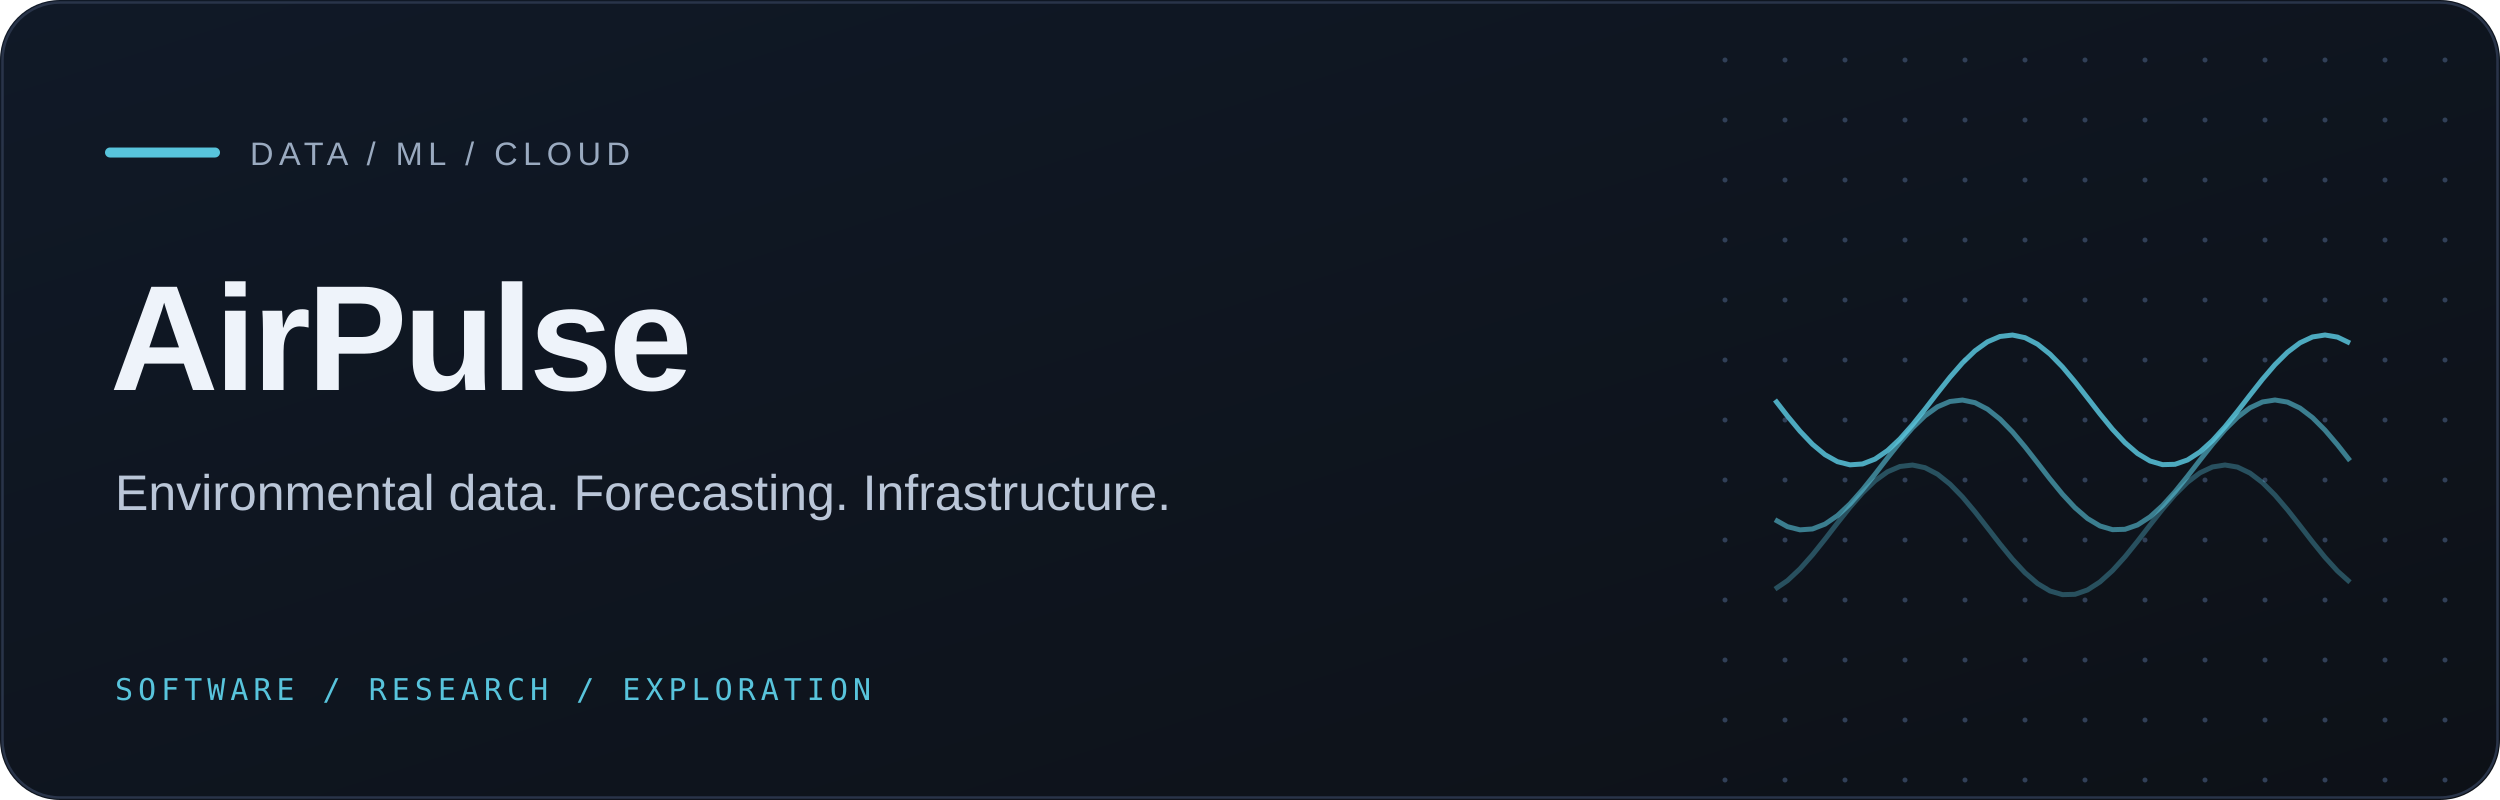
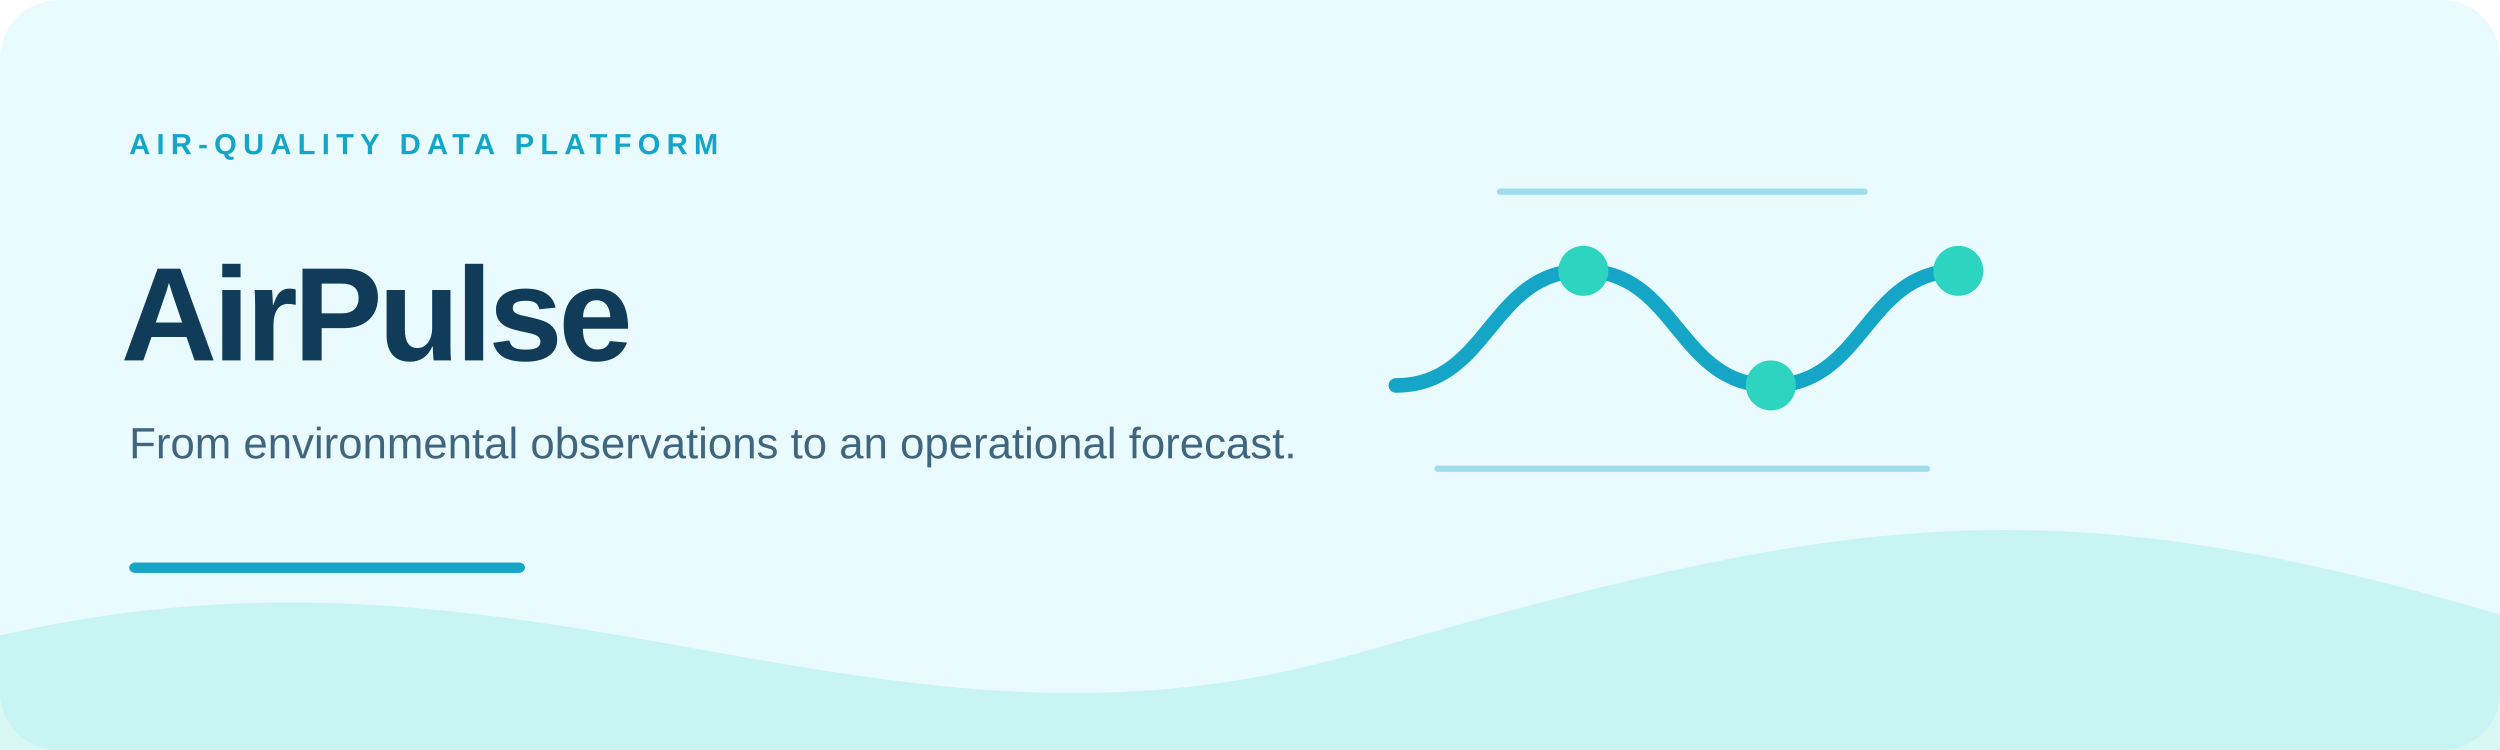
- <svg xmlns="http://www.w3.org/2000/svg" width="1000" height="320" viewBox="0 0 1000 320" role="img" aria-labelledby="title desc">
-   <defs>
-     <linearGradient id="surface" x2="1" y2="1">
-       <stop stop-color="#101927" />
-       <stop offset="1" stop-color="#0d1117" />
-     </linearGradient>
-     <linearGradient id="accent">
-       <stop stop-color="#58c4dc" />
-       <stop offset="1" stop-color="#a78bfa" />
-     </linearGradient>
-   </defs>
-   <rect width="1000" height="320" rx="24" fill="url(#surface)" />
-   <rect x="1" y="1" width="998" height="318" rx="23" fill="none" stroke="#293449" />
-   <circle cx="690" cy="24" r="1" fill="#314058" />
-   <circle cx="690" cy="48" r="1" fill="#314058" />
-   <circle cx="690" cy="72" r="1" fill="#314058" />
-   <circle cx="690" cy="96" r="1" fill="#314058" />
-   <circle cx="690" cy="120" r="1" fill="#314058" />
-   <circle cx="690" cy="144" r="1" fill="#314058" />
-   <circle cx="690" cy="168" r="1" fill="#314058" />
-   <circle cx="690" cy="192" r="1" fill="#314058" />
-   <circle cx="690" cy="216" r="1" fill="#314058" />
-   <circle cx="690" cy="240" r="1" fill="#314058" />
-   <circle cx="690" cy="264" r="1" fill="#314058" />
-   <circle cx="690" cy="288" r="1" fill="#314058" />
-   <circle cx="690" cy="312" r="1" fill="#314058" />
-   <circle cx="714" cy="24" r="1" fill="#314058" />
-   <circle cx="714" cy="48" r="1" fill="#314058" />
-   <circle cx="714" cy="72" r="1" fill="#314058" />
-   <circle cx="714" cy="96" r="1" fill="#314058" />
-   <circle cx="714" cy="120" r="1" fill="#314058" />
-   <circle cx="714" cy="144" r="1" fill="#314058" />
-   <circle cx="714" cy="168" r="1" fill="#314058" />
-   <circle cx="714" cy="192" r="1" fill="#314058" />
-   <circle cx="714" cy="216" r="1" fill="#314058" />
-   <circle cx="714" cy="240" r="1" fill="#314058" />
-   <circle cx="714" cy="264" r="1" fill="#314058" />
-   <circle cx="714" cy="288" r="1" fill="#314058" />
-   <circle cx="714" cy="312" r="1" fill="#314058" />
-   <circle cx="738" cy="24" r="1" fill="#314058" />
-   <circle cx="738" cy="48" r="1" fill="#314058" />
-   <circle cx="738" cy="72" r="1" fill="#314058" />
-   <circle cx="738" cy="96" r="1" fill="#314058" />
-   <circle cx="738" cy="120" r="1" fill="#314058" />
-   <circle cx="738" cy="144" r="1" fill="#314058" />
-   <circle cx="738" cy="168" r="1" fill="#314058" />
-   <circle cx="738" cy="192" r="1" fill="#314058" />
-   <circle cx="738" cy="216" r="1" fill="#314058" />
-   <circle cx="738" cy="240" r="1" fill="#314058" />
-   <circle cx="738" cy="264" r="1" fill="#314058" />
-   <circle cx="738" cy="288" r="1" fill="#314058" />
-   <circle cx="738" cy="312" r="1" fill="#314058" />
-   <circle cx="762" cy="24" r="1" fill="#314058" />
-   <circle cx="762" cy="48" r="1" fill="#314058" />
-   <circle cx="762" cy="72" r="1" fill="#314058" />
-   <circle cx="762" cy="96" r="1" fill="#314058" />
-   <circle cx="762" cy="120" r="1" fill="#314058" />
-   <circle cx="762" cy="144" r="1" fill="#314058" />
-   <circle cx="762" cy="168" r="1" fill="#314058" />
-   <circle cx="762" cy="192" r="1" fill="#314058" />
-   <circle cx="762" cy="216" r="1" fill="#314058" />
-   <circle cx="762" cy="240" r="1" fill="#314058" />
-   <circle cx="762" cy="264" r="1" fill="#314058" />
-   <circle cx="762" cy="288" r="1" fill="#314058" />
-   <circle cx="762" cy="312" r="1" fill="#314058" />
-   <circle cx="786" cy="24" r="1" fill="#314058" />
-   <circle cx="786" cy="48" r="1" fill="#314058" />
-   <circle cx="786" cy="72" r="1" fill="#314058" />
-   <circle cx="786" cy="96" r="1" fill="#314058" />
-   <circle cx="786" cy="120" r="1" fill="#314058" />
-   <circle cx="786" cy="144" r="1" fill="#314058" />
-   <circle cx="786" cy="168" r="1" fill="#314058" />
-   <circle cx="786" cy="192" r="1" fill="#314058" />
-   <circle cx="786" cy="216" r="1" fill="#314058" />
-   <circle cx="786" cy="240" r="1" fill="#314058" />
-   <circle cx="786" cy="264" r="1" fill="#314058" />
-   <circle cx="786" cy="288" r="1" fill="#314058" />
-   <circle cx="786" cy="312" r="1" fill="#314058" />
-   <circle cx="810" cy="24" r="1" fill="#314058" />
-   <circle cx="810" cy="48" r="1" fill="#314058" />
-   <circle cx="810" cy="72" r="1" fill="#314058" />
-   <circle cx="810" cy="96" r="1" fill="#314058" />
-   <circle cx="810" cy="120" r="1" fill="#314058" />
-   <circle cx="810" cy="144" r="1" fill="#314058" />
-   <circle cx="810" cy="168" r="1" fill="#314058" />
-   <circle cx="810" cy="192" r="1" fill="#314058" />
-   <circle cx="810" cy="216" r="1" fill="#314058" />
-   <circle cx="810" cy="240" r="1" fill="#314058" />
-   <circle cx="810" cy="264" r="1" fill="#314058" />
-   <circle cx="810" cy="288" r="1" fill="#314058" />
-   <circle cx="810" cy="312" r="1" fill="#314058" />
-   <circle cx="834" cy="24" r="1" fill="#314058" />
-   <circle cx="834" cy="48" r="1" fill="#314058" />
-   <circle cx="834" cy="72" r="1" fill="#314058" />
-   <circle cx="834" cy="96" r="1" fill="#314058" />
-   <circle cx="834" cy="120" r="1" fill="#314058" />
-   <circle cx="834" cy="144" r="1" fill="#314058" />
-   <circle cx="834" cy="168" r="1" fill="#314058" />
-   <circle cx="834" cy="192" r="1" fill="#314058" />
-   <circle cx="834" cy="216" r="1" fill="#314058" />
-   <circle cx="834" cy="240" r="1" fill="#314058" />
-   <circle cx="834" cy="264" r="1" fill="#314058" />
-   <circle cx="834" cy="288" r="1" fill="#314058" />
-   <circle cx="834" cy="312" r="1" fill="#314058" />
-   <circle cx="858" cy="24" r="1" fill="#314058" />
-   <circle cx="858" cy="48" r="1" fill="#314058" />
-   <circle cx="858" cy="72" r="1" fill="#314058" />
-   <circle cx="858" cy="96" r="1" fill="#314058" />
-   <circle cx="858" cy="120" r="1" fill="#314058" />
-   <circle cx="858" cy="144" r="1" fill="#314058" />
-   <circle cx="858" cy="168" r="1" fill="#314058" />
-   <circle cx="858" cy="192" r="1" fill="#314058" />
-   <circle cx="858" cy="216" r="1" fill="#314058" />
-   <circle cx="858" cy="240" r="1" fill="#314058" />
-   <circle cx="858" cy="264" r="1" fill="#314058" />
-   <circle cx="858" cy="288" r="1" fill="#314058" />
-   <circle cx="858" cy="312" r="1" fill="#314058" />
-   <circle cx="882" cy="24" r="1" fill="#314058" />
-   <circle cx="882" cy="48" r="1" fill="#314058" />
-   <circle cx="882" cy="72" r="1" fill="#314058" />
-   <circle cx="882" cy="96" r="1" fill="#314058" />
-   <circle cx="882" cy="120" r="1" fill="#314058" />
-   <circle cx="882" cy="144" r="1" fill="#314058" />
-   <circle cx="882" cy="168" r="1" fill="#314058" />
-   <circle cx="882" cy="192" r="1" fill="#314058" />
-   <circle cx="882" cy="216" r="1" fill="#314058" />
-   <circle cx="882" cy="240" r="1" fill="#314058" />
-   <circle cx="882" cy="264" r="1" fill="#314058" />
-   <circle cx="882" cy="288" r="1" fill="#314058" />
-   <circle cx="882" cy="312" r="1" fill="#314058" />
-   <circle cx="906" cy="24" r="1" fill="#314058" />
-   <circle cx="906" cy="48" r="1" fill="#314058" />
-   <circle cx="906" cy="72" r="1" fill="#314058" />
-   <circle cx="906" cy="96" r="1" fill="#314058" />
-   <circle cx="906" cy="120" r="1" fill="#314058" />
-   <circle cx="906" cy="144" r="1" fill="#314058" />
-   <circle cx="906" cy="168" r="1" fill="#314058" />
-   <circle cx="906" cy="192" r="1" fill="#314058" />
-   <circle cx="906" cy="216" r="1" fill="#314058" />
-   <circle cx="906" cy="240" r="1" fill="#314058" />
-   <circle cx="906" cy="264" r="1" fill="#314058" />
-   <circle cx="906" cy="288" r="1" fill="#314058" />
-   <circle cx="906" cy="312" r="1" fill="#314058" />
-   <circle cx="930" cy="24" r="1" fill="#314058" />
-   <circle cx="930" cy="48" r="1" fill="#314058" />
-   <circle cx="930" cy="72" r="1" fill="#314058" />
-   <circle cx="930" cy="96" r="1" fill="#314058" />
-   <circle cx="930" cy="120" r="1" fill="#314058" />
-   <circle cx="930" cy="144" r="1" fill="#314058" />
-   <circle cx="930" cy="168" r="1" fill="#314058" />
-   <circle cx="930" cy="192" r="1" fill="#314058" />
-   <circle cx="930" cy="216" r="1" fill="#314058" />
-   <circle cx="930" cy="240" r="1" fill="#314058" />
-   <circle cx="930" cy="264" r="1" fill="#314058" />
-   <circle cx="930" cy="288" r="1" fill="#314058" />
-   <circle cx="930" cy="312" r="1" fill="#314058" />
-   <circle cx="954" cy="24" r="1" fill="#314058" />
-   <circle cx="954" cy="48" r="1" fill="#314058" />
-   <circle cx="954" cy="72" r="1" fill="#314058" />
-   <circle cx="954" cy="96" r="1" fill="#314058" />
-   <circle cx="954" cy="120" r="1" fill="#314058" />
-   <circle cx="954" cy="144" r="1" fill="#314058" />
-   <circle cx="954" cy="168" r="1" fill="#314058" />
-   <circle cx="954" cy="192" r="1" fill="#314058" />
-   <circle cx="954" cy="216" r="1" fill="#314058" />
-   <circle cx="954" cy="240" r="1" fill="#314058" />
-   <circle cx="954" cy="264" r="1" fill="#314058" />
-   <circle cx="954" cy="288" r="1" fill="#314058" />
-   <circle cx="954" cy="312" r="1" fill="#314058" />
-   <circle cx="978" cy="24" r="1" fill="#314058" />
-   <circle cx="978" cy="48" r="1" fill="#314058" />
-   <circle cx="978" cy="72" r="1" fill="#314058" />
-   <circle cx="978" cy="96" r="1" fill="#314058" />
-   <circle cx="978" cy="120" r="1" fill="#314058" />
-   <circle cx="978" cy="144" r="1" fill="#314058" />
-   <circle cx="978" cy="168" r="1" fill="#314058" />
-   <circle cx="978" cy="192" r="1" fill="#314058" />
-   <circle cx="978" cy="216" r="1" fill="#314058" />
-   <circle cx="978" cy="240" r="1" fill="#314058" />
-   <circle cx="978" cy="264" r="1" fill="#314058" />
-   <circle cx="978" cy="288" r="1" fill="#314058" />
-   <circle cx="978" cy="312" r="1" fill="#314058" />
-   <path d="M44 61h42" stroke="#58c4dc" stroke-width="4" stroke-linecap="round" />
-   <text x="100" y="66" fill="#9aaac0" font-family="Arial,sans-serif" font-size="13" letter-spacing="2.2">DATA / ML / CLOUD</text>
-   <text x="44" y="156" fill="#eef3fa" font-family="Arial,sans-serif" font-size="60" font-weight="700" letter-spacing="-1.5">AirPulse</text>
-   <text x="46" y="204" fill="#bac6d8" font-family="Arial,sans-serif" font-size="20">Environmental data. Forecasting. Infrastructure.</text>
-   <text x="46" y="280" fill="#58c4dc" font-family="monospace" font-size="12" letter-spacing="2">SOFTWARE / RESEARCH / EXPLORATION</text>
-   <polyline points="710,160.0 715,166.433 720,172.465 725,177.723 730,181.878 735,184.674 740,185.935 745,185.584 750,183.642 755,180.23 760,175.56 765,169.923 770,163.669 775,157.187 780,150.88 785,145.139 790,140.323 795,136.73 800,134.584 805,134.018 810,135.068 815,137.668 820,141.656 825,146.785 830,152.735 835,159.137 840,165.593 845,171.701 850,177.082 855,181.4 860,184.388 865,185.86 870,185.723 875,183.988 880,180.761 885,176.243 890,170.715 895,164.521 900,158.046 905,151.693 910,145.855 915,140.898 920,137.128 925,134.78 930,134 935,134.837 940,137.238" fill="none" stroke="#58c4dc" stroke-width="2" opacity="0.85" />
-   <polyline points="710,207.878 715,210.674 720,211.935 725,211.584 730,209.642 735,206.23 740,201.56 745,195.923 750,189.669 755,183.187 760,176.88 765,171.139 770,166.323 775,162.73 780,160.584 785,160.018 790,161.068 795,163.668 800,167.656 805,172.785 810,178.735 815,185.137 820,191.593 825,197.701 830,203.082 835,207.4 840,210.388 845,211.86 850,211.723 855,209.988 860,206.761 865,202.243 870,196.715 875,190.521 880,184.046 885,177.693 890,171.855 895,166.898 900,163.128 905,160.78 910,160 915,160.837 920,163.238 925,167.055 930,172.049 935,177.911 940,184.276" fill="none" stroke="#58c4dc" stroke-width="2" opacity="0.6" />
-   <polyline points="710,235.642 715,232.23 720,227.56 725,221.923 730,215.669 735,209.187 740,202.88 745,197.139 750,192.323 755,188.73 760,186.584 765,186.018 770,187.068 775,189.668 780,193.656 785,198.785 790,204.735 795,211.137 800,217.593 805,223.701 810,229.082 815,233.4 820,236.388 825,237.86 830,237.723 835,235.988 840,232.761 845,228.243 850,222.715 855,216.521 860,210.046 865,203.693 870,197.855 875,192.898 880,189.128 885,186.78 890,186 895,186.837 900,189.238 905,193.055 910,198.049 915,203.911 920,210.276 925,216.748 930,222.924 935,228.422 940,232.898" fill="none" stroke="#58c4dc" stroke-width="2" opacity="0.35" />
+ <svg xmlns="http://www.w3.org/2000/svg" width="1200" height="360" viewBox="0 0 1200 360" role="img" aria-labelledby="t d">
+   <rect width="1200" height="360" rx="28" fill="#EAFBFF" />
+   <path d="M0 305C260 245 420 380 650 314S980 230 1200 295V360H0z" fill="#2DD4BF" opacity=".18" />
+   <text x="62" y="74" fill="#15A5C7" font-family="Arial,sans-serif" font-size="14" font-weight="700" letter-spacing="3">AIR-QUALITY DATA PLATFORM</text>
+   <text x="58" y="173" fill="#103C5A" font-family="Arial,sans-serif" font-size="64" font-weight="800" letter-spacing="-2">AirPulse</text>
+   <text x="62" y="220" fill="#103C5A" opacity=".78" font-family="Arial,sans-serif" font-size="21">From environmental observations to an operational forecast.</text>
+   <rect x="62" y="270" width="190" height="5" rx="3" fill="#15A5C7" />
+   <g fill="none" stroke="#15A5C7" stroke-linecap="round">
+     <path d="M670 185c45 0 45-55 90-55s45 55 90 55 45-55 90-55" stroke-width="7" />
+     <path d="M690 225h235M720 92h175" stroke-width="3" opacity=".35" />
+   </g>
+   <g fill="#2DD4BF">
+     <circle cx="760" cy="130" r="12" />
+     <circle cx="850" cy="185" r="12" />
+     <circle cx="940" cy="130" r="12" />
+   </g>
</svg>
